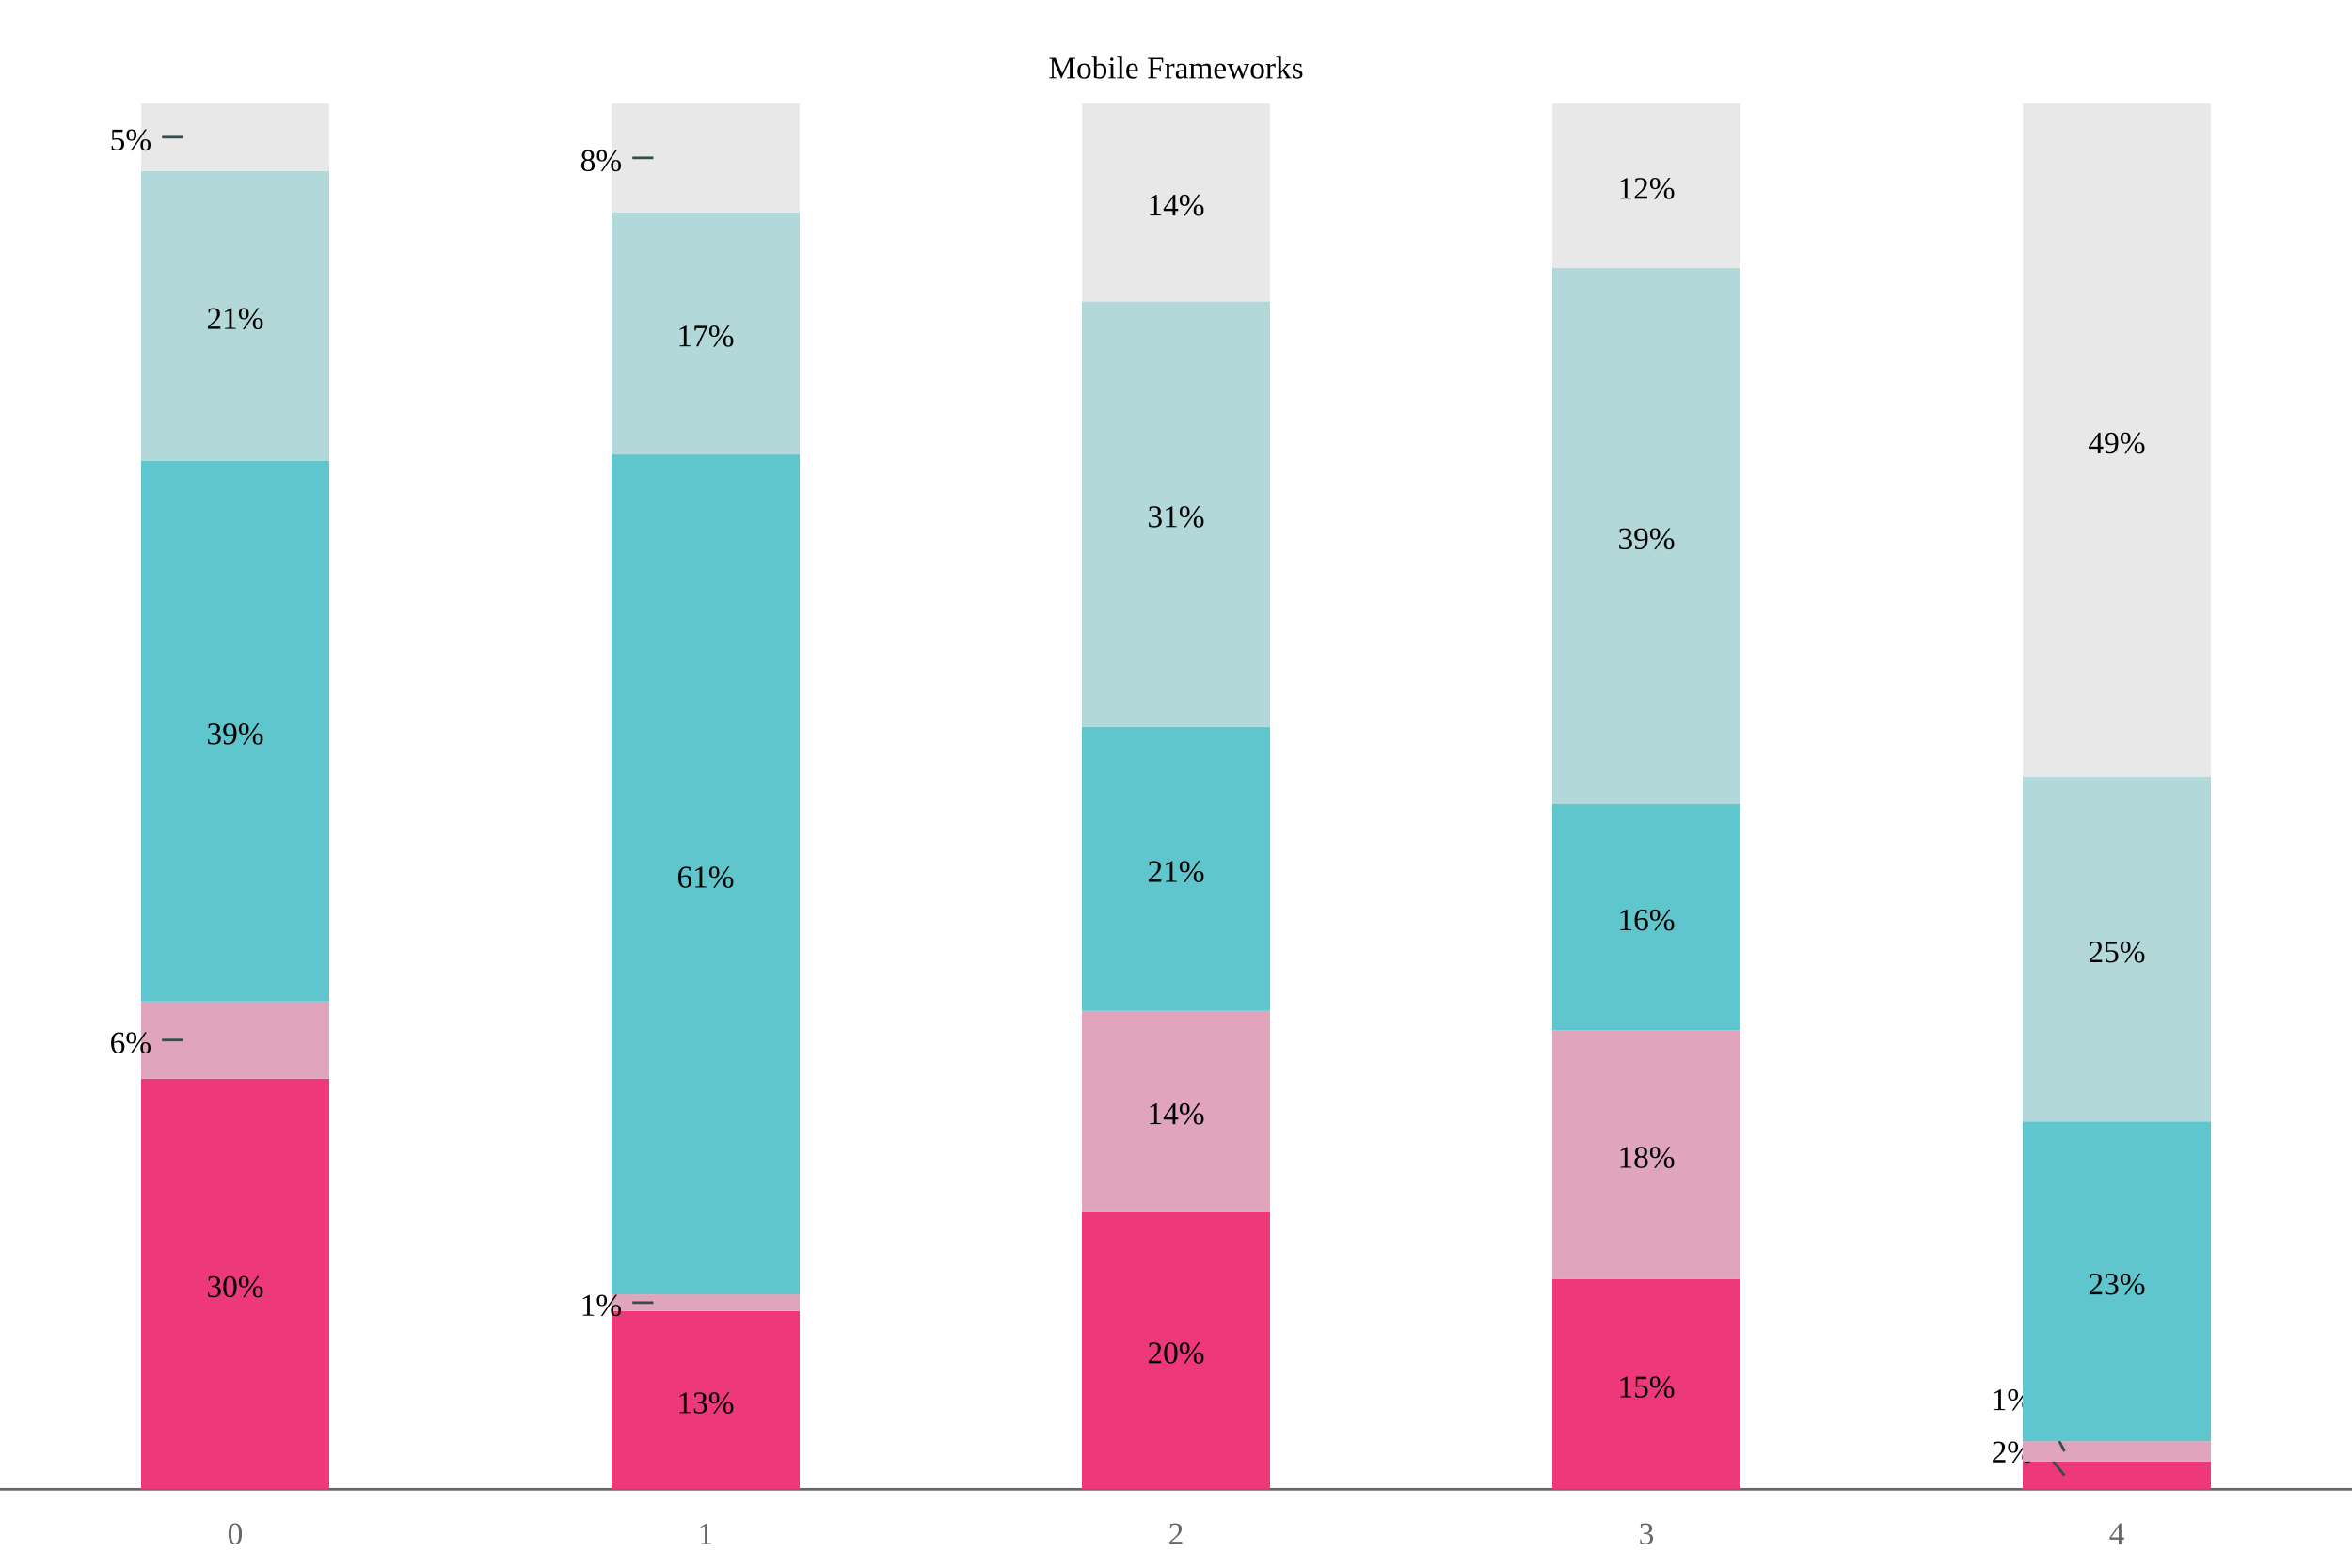
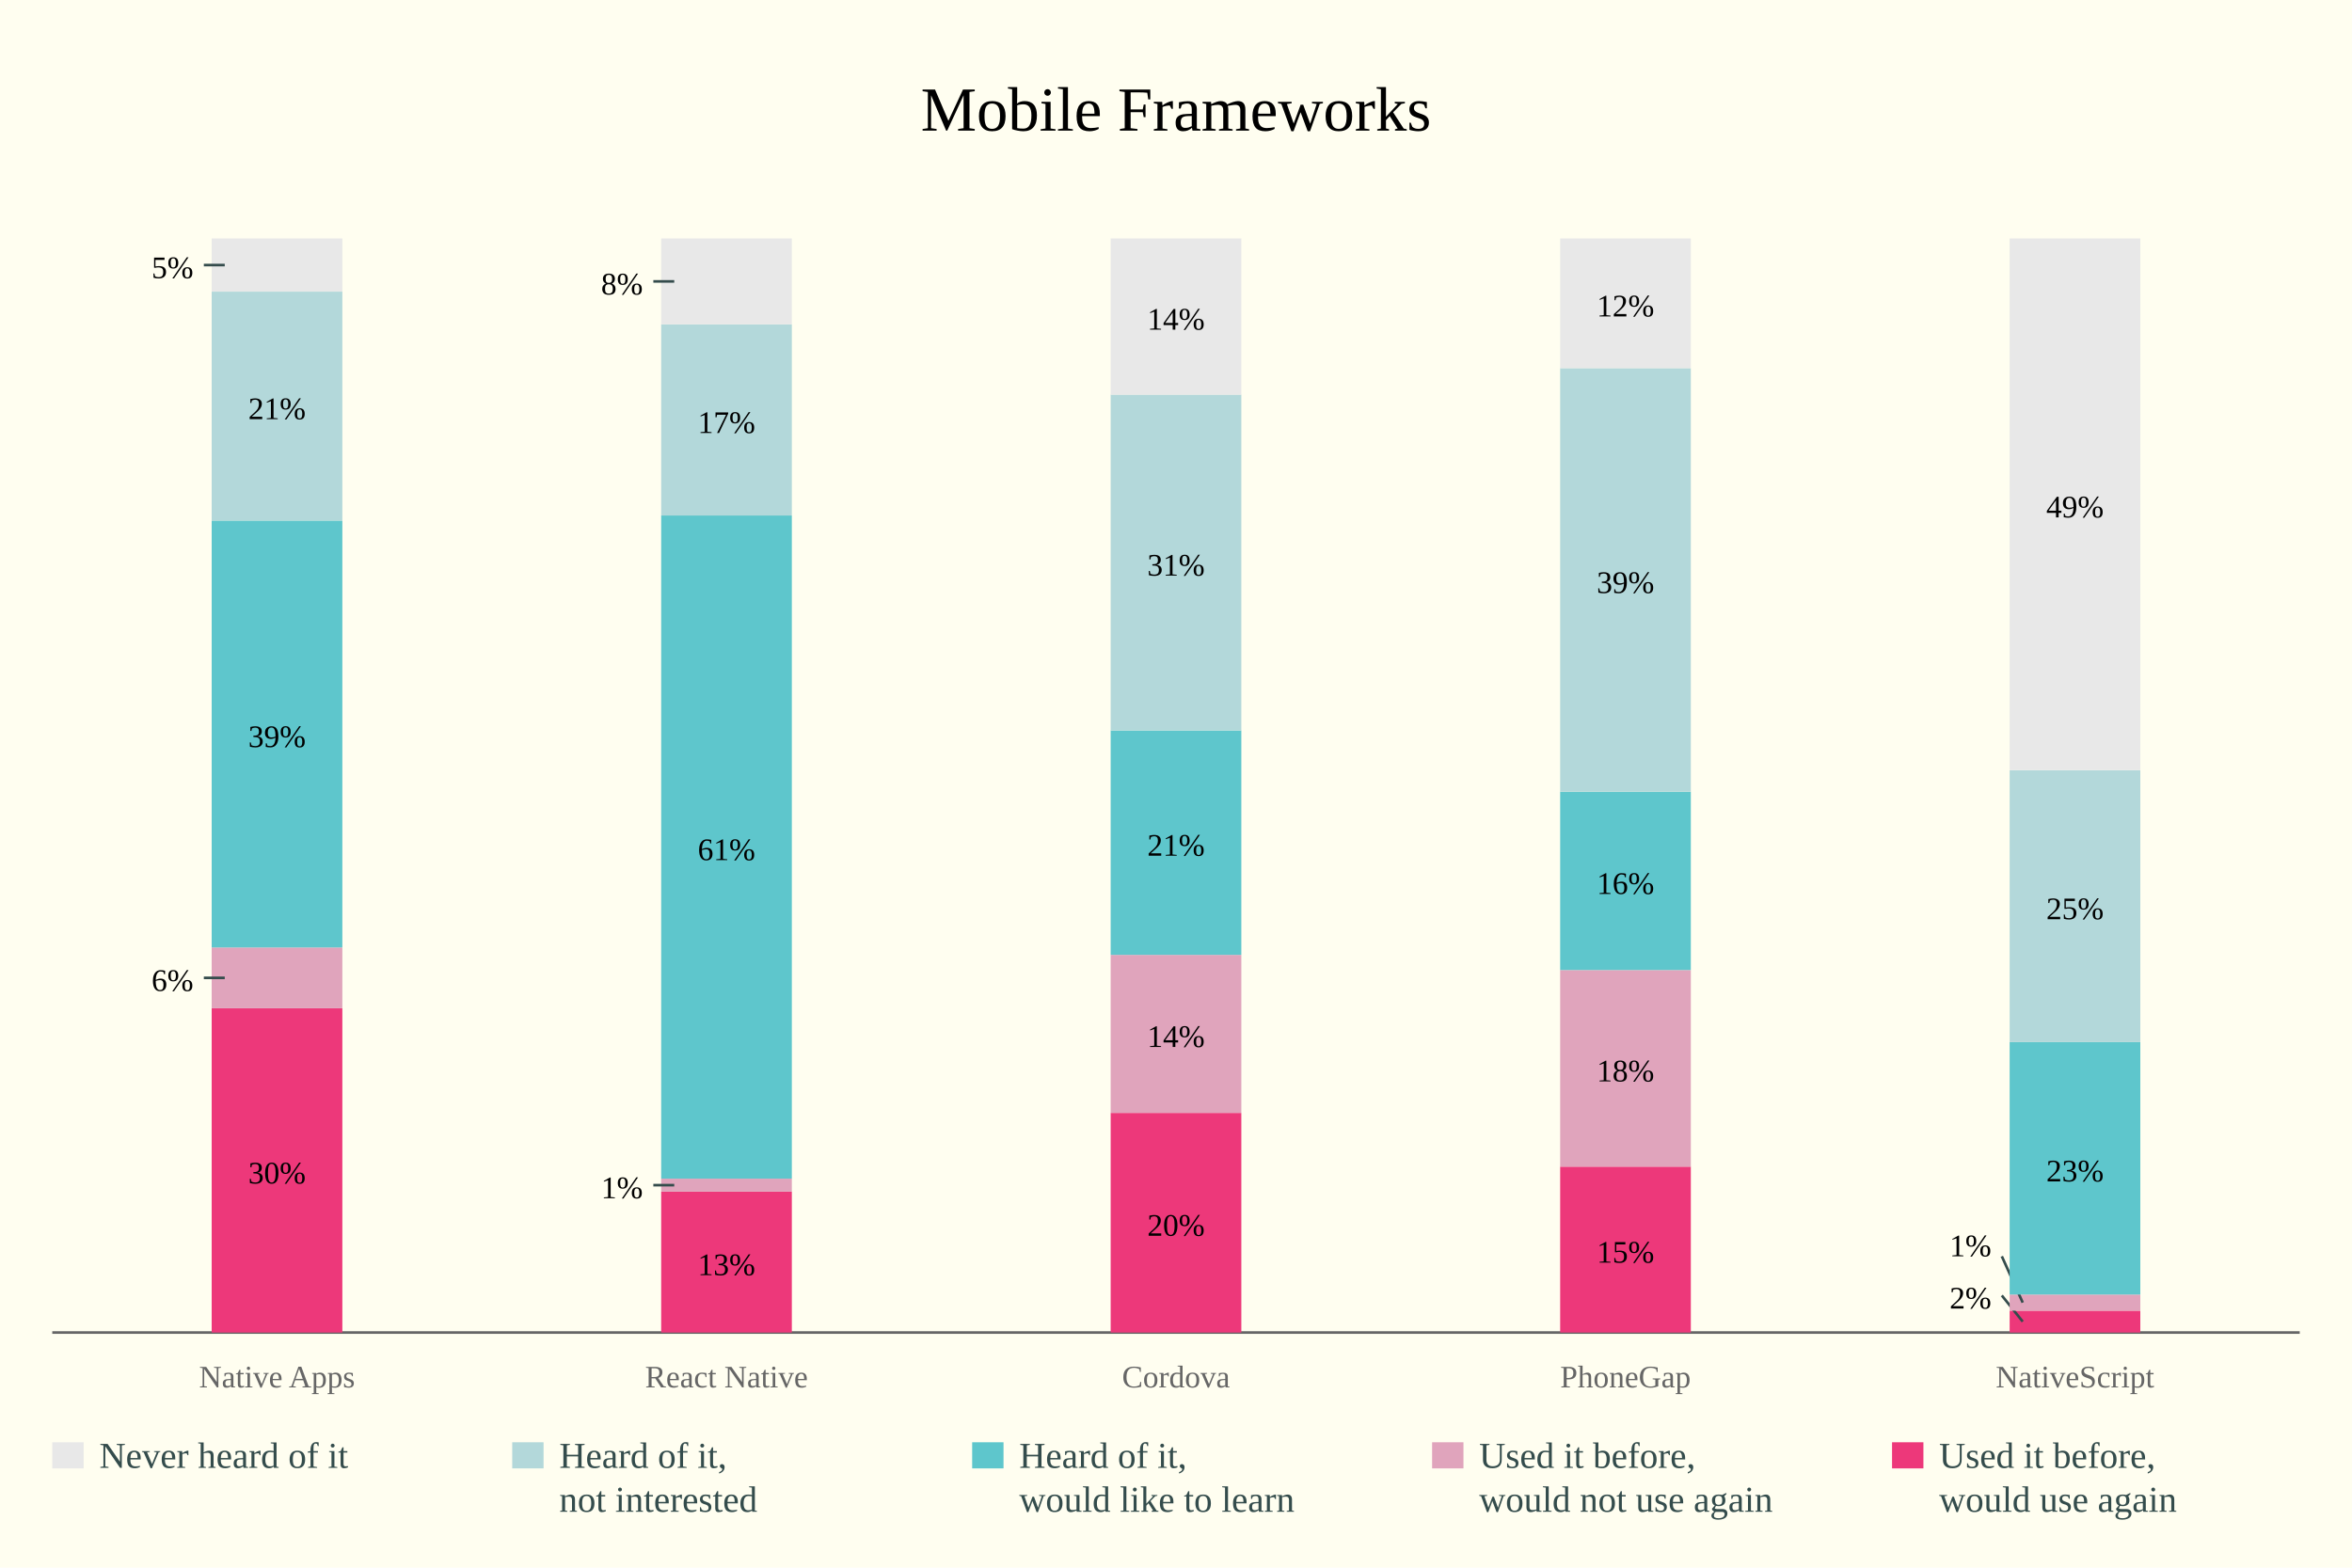
- <svg class="recharts-surface" width="900" height="600" viewbox="0 0 900 600" version="1.1" data-reactid="1340">
-   <g class="recharts-layer recharts-x-axis" data-reactid="1341">
-     <g class="recharts-layer recharts-cartesian-axis" data-reactid="1342">
-       <line class="recharts-cartesian-axis-line" width="900" height="30" x="0" y="570" stroke="#666" fill="none" x1="0" y1="570" x2="900" y2="570" data-reactid="1343" />
-       <g class="recharts-cartesian-axis-ticks" data-reactid="1344">
-         <g class="recharts-cartesian-axis-tick" data-reactid="1345">
-           <text dy="15" text-anchor="middle" width="900" height="30" x="90" y="576" stroke="none" fill="#666" class="recharts-cartesian-axis-tick-value" data-reactid="1346">0</text>
-         </g>
-         <g class="recharts-cartesian-axis-tick" data-reactid="1347">
-           <text dy="15" text-anchor="middle" width="900" height="30" x="270" y="576" stroke="none" fill="#666" class="recharts-cartesian-axis-tick-value" data-reactid="1348">1</text>
-         </g>
-         <g class="recharts-cartesian-axis-tick" data-reactid="1349">
-           <text dy="15" text-anchor="middle" width="900" height="30" x="450" y="576" stroke="none" fill="#666" class="recharts-cartesian-axis-tick-value" data-reactid="1350">2</text>
-         </g>
-         <g class="recharts-cartesian-axis-tick" data-reactid="1351">
-           <text dy="15" text-anchor="middle" width="900" height="30" x="630" y="576" stroke="none" fill="#666" class="recharts-cartesian-axis-tick-value" data-reactid="1352">3</text>
-         </g>
-         <g class="recharts-cartesian-axis-tick" data-reactid="1353">
-           <text dy="15" text-anchor="middle" width="900" height="30" x="810" y="576" stroke="none" fill="#666" class="recharts-cartesian-axis-tick-value" data-reactid="1354">4</text>
+ <svg class="recharts-surface" width="900" height="600" viewbox="0 0 900 600" version="1.1" data-reactid="1548">
+   <rect x="0" y="0" width="100%" height="100%" fill="#fffef0" />
+   <g class="recharts-layer recharts-x-axis" data-reactid="1549">
+     <g class="recharts-layer recharts-cartesian-axis" data-reactid="1550">
+       <line class="recharts-cartesian-axis-line" width="860" height="30" x="20" y="510" stroke="#666" fill="none" x1="20" y1="510" x2="880" y2="510" data-reactid="1551" />
+       <g class="recharts-cartesian-axis-ticks" data-reactid="1552">
+         <g class="recharts-cartesian-axis-tick" data-reactid="1553">
+           <text dy="15" text-anchor="middle" width="860" height="30" x="106" y="516" stroke="none" fill="#666" class="recharts-cartesian-axis-tick-value" data-reactid="1554">Native Apps</text>
+         </g>
+         <g class="recharts-cartesian-axis-tick" data-reactid="1555">
+           <text dy="15" text-anchor="middle" width="860" height="30" x="278" y="516" stroke="none" fill="#666" class="recharts-cartesian-axis-tick-value" data-reactid="1556">React Native</text>
+         </g>
+         <g class="recharts-cartesian-axis-tick" data-reactid="1557">
+           <text dy="15" text-anchor="middle" width="860" height="30" x="450" y="516" stroke="none" fill="#666" class="recharts-cartesian-axis-tick-value" data-reactid="1558">Cordova</text>
+         </g>
+         <g class="recharts-cartesian-axis-tick" data-reactid="1559">
+           <text dy="15" text-anchor="middle" width="860" height="30" x="622" y="516" stroke="none" fill="#666" class="recharts-cartesian-axis-tick-value" data-reactid="1560">PhoneGap</text>
+         </g>
+         <g class="recharts-cartesian-axis-tick" data-reactid="1561">
+           <text dy="15" text-anchor="middle" width="860" height="30" x="794" y="516" stroke="none" fill="#666" class="recharts-cartesian-axis-tick-value" data-reactid="1562">NativeScript</text>
        </g>
      </g>
    </g>
  </g>
-   <g class="recharts-layer recharts-bar-graphical" data-reactid="1355">
-     <g class="recharts-layer recharts-bar use-again" data-reactid="1356">
-       <g class="recharts-layer recharts-bar-rectangles" data-reactid="1357">
-         <g style="transform-origin:center bottom;" data-reactid="1358">
-           <path fill="#ed387a" x="54" y="412.794" width="72" height="157.206" stroke="none" stroke-width="1" stroke-dasharray="none" class="recharts-rectangle recharts-bar-rectangle" d="M 54,412.794 h 72 v 157.206 h -72 Z" data-reactid="1359" />
-         </g>
-         <g style="transform-origin:center bottom;" data-reactid="1360">
-           <path fill="#ed387a" x="234" y="501.714" width="72" height="68.286" stroke="none" stroke-width="1" stroke-dasharray="none" class="recharts-rectangle recharts-bar-rectangle" d="M 234,501.714 h 72 v 68.286 h -72 Z" data-reactid="1361" />
-         </g>
-         <g style="transform-origin:center bottom;" data-reactid="1362">
-           <path fill="#ed387a" x="414" y="463.524" width="72" height="106.476" stroke="none" stroke-width="1" stroke-dasharray="none" class="recharts-rectangle recharts-bar-rectangle" d="M 414,463.524 h 72 v 106.476 h -72 Z" data-reactid="1363" />
-         </g>
-         <g style="transform-origin:center bottom;" data-reactid="1364">
-           <path fill="#ed387a" x="594" y="489.573" width="72" height="80.427" stroke="none" stroke-width="1" stroke-dasharray="none" class="recharts-rectangle recharts-bar-rectangle" d="M 594,489.573 h 72 v 80.427 h -72 Z" data-reactid="1365" />
-         </g>
-         <g style="transform-origin:center bottom;" data-reactid="1366">
-           <path fill="#ed387a" x="774" y="559.398" width="72" height="10.602" stroke="none" stroke-width="1" stroke-dasharray="none" class="recharts-rectangle recharts-bar-rectangle" d="M 774,559.398 h 72 v 10.602 h -72 Z" data-reactid="1367" />
-         </g>
-       </g>
-       <g class="recharts-layer recharts-bar-rectangle-labels" data-reactid="1368">
-         <g class="recharts-layer recharts-bar-labels" data-reactid="1369">
-           <g class="recharts-cartesian-bar-label" data-reactid="1370">
-             <text class="label" x="90" y="496.397" text-anchor="middle" data-reactid="1371">30%</text>
-           </g>
-           <g class="recharts-cartesian-bar-label" data-reactid="1372">
-             <text class="label" x="270" y="540.857" text-anchor="middle" data-reactid="1373">13%</text>
-           </g>
-           <g class="recharts-cartesian-bar-label" data-reactid="1374">
-             <text class="label" x="450" y="521.762" text-anchor="middle" data-reactid="1375">20%</text>
-           </g>
-           <g class="recharts-cartesian-bar-label" data-reactid="1376">
-             <text class="label" x="630" y="534.786" text-anchor="middle" data-reactid="1377">15%</text>
-           </g>
-           <g class="recharts-cartesian-bar-label" data-reactid="1378">
-             <text class="label" x="770" y="559.699" text-anchor="middle" data-reactid="1379">2%</text>
-             <line x1="782" y1="554.699" x2="790" y2="564.699" stroke="#344c4c" stroke-width="1" data-reactid="1380" />
-           </g>
-         </g>
-       </g>
-     </g>
-     <g class="recharts-layer recharts-bar not-use-again" data-reactid="1381">
-       <g class="recharts-layer recharts-bar-rectangles" data-reactid="1382">
-         <g style="transform-origin:center bottom;" data-reactid="1383">
-           <path fill="#e0a4bc" x="54" y="383.325" width="72" height="29.469" stroke="none" stroke-width="1" stroke-dasharray="none" class="recharts-rectangle recharts-bar-rectangle" d="M 54,383.325 h 72 v 29.469 h -72 Z" data-reactid="1384" />
-         </g>
-         <g style="transform-origin:center bottom;" data-reactid="1385">
-           <path fill="#e0a4bc" x="234" y="495.387" width="72" height="6.327" stroke="none" stroke-width="1" stroke-dasharray="none" class="recharts-rectangle recharts-bar-rectangle" d="M 234,495.387 h 72 v 6.327 h -72 Z" data-reactid="1386" />
-         </g>
-         <g style="transform-origin:center bottom;" data-reactid="1387">
-           <path fill="#e0a4bc" x="414" y="386.916" width="72" height="76.608" stroke="none" stroke-width="1" stroke-dasharray="none" class="recharts-rectangle recharts-bar-rectangle" d="M 414,386.916 h 72 v 76.608 h -72 Z" data-reactid="1388" />
-         </g>
-         <g style="transform-origin:center bottom;" data-reactid="1389">
-           <path fill="#e0a4bc" x="594" y="394.269" width="72" height="95.304" stroke="none" stroke-width="1" stroke-dasharray="none" class="recharts-rectangle recharts-bar-rectangle" d="M 594,394.269 h 72 v 95.304 h -72 Z" data-reactid="1390" />
-         </g>
-         <g style="transform-origin:center bottom;" data-reactid="1391">
-           <path fill="#e0a4bc" x="774" y="551.589" width="72" height="7.809" stroke="none" stroke-width="1" stroke-dasharray="none" class="recharts-rectangle recharts-bar-rectangle" d="M 774,551.589 h 72 v 7.809 h -72 Z" data-reactid="1392" />
-         </g>
-       </g>
-       <g class="recharts-layer recharts-bar-rectangle-labels" data-reactid="1393">
-         <g class="recharts-layer recharts-bar-labels" data-reactid="1394">
-           <g class="recharts-cartesian-bar-label" data-reactid="1395">
-             <text class="label" x="50" y="403.059" text-anchor="middle" data-reactid="1396">6%</text>
-             <line x1="62" y1="398.059" x2="70" y2="398.059" stroke="#344c4c" stroke-width="1" data-reactid="1397" />
-           </g>
-           <g class="recharts-cartesian-bar-label" data-reactid="1398">
-             <text class="label" x="230" y="503.55" text-anchor="middle" data-reactid="1399">1%</text>
-             <line x1="242" y1="498.55" x2="250" y2="498.55" stroke="#344c4c" stroke-width="1" data-reactid="1400" />
-           </g>
-           <g class="recharts-cartesian-bar-label" data-reactid="1401">
-             <text class="label" x="450" y="430.22" text-anchor="middle" data-reactid="1402">14%</text>
-           </g>
-           <g class="recharts-cartesian-bar-label" data-reactid="1403">
-             <text class="label" x="630" y="446.921" text-anchor="middle" data-reactid="1404">18%</text>
-           </g>
-           <g class="recharts-cartesian-bar-label" data-reactid="1405">
-             <text class="label" x="770" y="539.699" text-anchor="middle" data-reactid="1406">1%</text>
-             <line x1="782" y1="539.699" x2="790" y2="555.494" stroke="#344c4c" stroke-width="1" data-reactid="1407" />
-           </g>
-         </g>
-       </g>
-     </g>
-     <g class="recharts-layer recharts-bar want-to-learn" data-reactid="1408">
-       <g class="recharts-layer recharts-bar-rectangles" data-reactid="1409">
-         <g style="transform-origin:center bottom;" data-reactid="1410">
-           <path fill="#5ec6cc" x="54" y="176.358" width="72" height="206.967" stroke="none" stroke-width="1" stroke-dasharray="none" class="recharts-rectangle recharts-bar-rectangle" d="M 54,176.358 h 72 v 206.967 h -72 Z" data-reactid="1411" />
-         </g>
-         <g style="transform-origin:center bottom;" data-reactid="1412">
-           <path fill="#5ec6cc" x="234" y="173.907" width="72" height="321.48" stroke="none" stroke-width="1" stroke-dasharray="none" class="recharts-rectangle recharts-bar-rectangle" d="M 234,173.907 h 72 v 321.48 h -72 Z" data-reactid="1413" />
-         </g>
-         <g style="transform-origin:center bottom;" data-reactid="1414">
-           <path fill="#5ec6cc" x="414" y="278.103" width="72" height="108.813" stroke="none" stroke-width="1" stroke-dasharray="none" class="recharts-rectangle recharts-bar-rectangle" d="M 414,278.103 h 72 v 108.813 h -72 Z" data-reactid="1415" />
-         </g>
-         <g style="transform-origin:center bottom;" data-reactid="1416">
-           <path fill="#5ec6cc" x="594" y="307.8" width="72" height="86.469" stroke="none" stroke-width="1" stroke-dasharray="none" class="recharts-rectangle recharts-bar-rectangle" d="M 594,307.8 h 72 v 86.469 h -72 Z" data-reactid="1417" />
-         </g>
-         <g style="transform-origin:center bottom;" data-reactid="1418">
-           <path fill="#5ec6cc" x="774" y="429.21" width="72" height="122.379" stroke="none" stroke-width="1" stroke-dasharray="none" class="recharts-rectangle recharts-bar-rectangle" d="M 774,429.21 h 72 v 122.379 h -72 Z" data-reactid="1419" />
-         </g>
-       </g>
-       <g class="recharts-layer recharts-bar-rectangle-labels" data-reactid="1420">
-         <g class="recharts-layer recharts-bar-labels" data-reactid="1421">
-           <g class="recharts-cartesian-bar-label" data-reactid="1422">
-             <text class="label" x="90" y="284.841" text-anchor="middle" data-reactid="1423">39%</text>
-           </g>
-           <g class="recharts-cartesian-bar-label" data-reactid="1424">
-             <text class="label" x="270" y="339.647" text-anchor="middle" data-reactid="1425">61%</text>
-           </g>
-           <g class="recharts-cartesian-bar-label" data-reactid="1426">
-             <text class="label" x="450" y="337.51" text-anchor="middle" data-reactid="1427">21%</text>
-           </g>
-           <g class="recharts-cartesian-bar-label" data-reactid="1428">
-             <text class="label" x="630" y="356.034" text-anchor="middle" data-reactid="1429">16%</text>
-           </g>
-           <g class="recharts-cartesian-bar-label" data-reactid="1430">
-             <text class="label" x="810" y="495.399" text-anchor="middle" data-reactid="1431">23%</text>
-           </g>
-         </g>
-       </g>
-     </g>
-     <g class="recharts-layer recharts-bar not-interested" data-reactid="1432">
-       <g class="recharts-layer recharts-bar-rectangles" data-reactid="1433">
-         <g style="transform-origin:center bottom;" data-reactid="1434">
-           <path fill="#b3d8da" x="54" y="65.379" width="72" height="110.979" stroke="none" stroke-width="1" stroke-dasharray="none" class="recharts-rectangle recharts-bar-rectangle" d="M 54,65.379 h 72 v 110.979 h -72 Z" data-reactid="1435" />
-         </g>
-         <g style="transform-origin:center bottom;" data-reactid="1436">
-           <path fill="#b3d8da" x="234" y="81.225" width="72" height="92.682" stroke="none" stroke-width="1" stroke-dasharray="none" class="recharts-rectangle recharts-bar-rectangle" d="M 234,81.225 h 72 v 92.682 h -72 Z" data-reactid="1437" />
-         </g>
-         <g style="transform-origin:center bottom;" data-reactid="1438">
-           <path fill="#b3d8da" x="414" y="115.311" width="72" height="162.792" stroke="none" stroke-width="1" stroke-dasharray="none" class="recharts-rectangle recharts-bar-rectangle" d="M 414,115.311 h 72 v 162.792 h -72 Z" data-reactid="1439" />
-         </g>
-         <g style="transform-origin:center bottom;" data-reactid="1440">
-           <path fill="#b3d8da" x="594" y="102.486" width="72" height="205.314" stroke="none" stroke-width="1" stroke-dasharray="none" class="recharts-rectangle recharts-bar-rectangle" d="M 594,102.486 h 72 v 205.314 h -72 Z" data-reactid="1441" />
-         </g>
-         <g style="transform-origin:center bottom;" data-reactid="1442">
-           <path fill="#b3d8da" x="774" y="297.369" width="72" height="131.841" stroke="none" stroke-width="1" stroke-dasharray="none" class="recharts-rectangle recharts-bar-rectangle" d="M 774,297.369 h 72 v 131.841 h -72 Z" data-reactid="1443" />
-         </g>
-       </g>
-       <g class="recharts-layer recharts-bar-rectangle-labels" data-reactid="1444">
-         <g class="recharts-layer recharts-bar-labels" data-reactid="1445">
-           <g class="recharts-cartesian-bar-label" data-reactid="1446">
-             <text class="label" x="90" y="125.869" text-anchor="middle" data-reactid="1447">21%</text>
-           </g>
-           <g class="recharts-cartesian-bar-label" data-reactid="1448">
-             <text class="label" x="270" y="132.566" text-anchor="middle" data-reactid="1449">17%</text>
-           </g>
-           <g class="recharts-cartesian-bar-label" data-reactid="1450">
-             <text class="label" x="450" y="201.707" text-anchor="middle" data-reactid="1451">31%</text>
-           </g>
-           <g class="recharts-cartesian-bar-label" data-reactid="1452">
-             <text class="label" x="630" y="210.143" text-anchor="middle" data-reactid="1453">39%</text>
-           </g>
-           <g class="recharts-cartesian-bar-label" data-reactid="1454">
-             <text class="label" x="810" y="368.289" text-anchor="middle" data-reactid="1455">25%</text>
-           </g>
-         </g>
-       </g>
-     </g>
-     <g class="recharts-layer recharts-bar never-heard" data-reactid="1456">
-       <g class="recharts-layer recharts-bar-rectangles" data-reactid="1457">
-         <g style="transform-origin:center bottom;" data-reactid="1458">
-           <path fill="#e8e8e8" x="54" y="39.615" width="72" height="25.764" stroke="none" stroke-width="1" stroke-dasharray="none" class="recharts-rectangle recharts-bar-rectangle" d="M 54,39.615 h 72 v 25.764 h -72 Z" data-reactid="1459" />
-         </g>
-         <g style="transform-origin:center bottom;" data-reactid="1460">
-           <path fill="#e8e8e8" x="234" y="39.615" width="72" height="41.61" stroke="none" stroke-width="1" stroke-dasharray="none" class="recharts-rectangle recharts-bar-rectangle" d="M 234,39.615 h 72 v 41.61 h -72 Z" data-reactid="1461" />
-         </g>
-         <g style="transform-origin:center bottom;" data-reactid="1462">
-           <path fill="#e8e8e8" x="414" y="39.615" width="72" height="75.696" stroke="none" stroke-width="1" stroke-dasharray="none" class="recharts-rectangle recharts-bar-rectangle" d="M 414,39.615 h 72 v 75.696 h -72 Z" data-reactid="1463" />
-         </g>
-         <g style="transform-origin:center bottom;" data-reactid="1464">
-           <path fill="#e8e8e8" x="594" y="39.615" width="72" height="62.871" stroke="none" stroke-width="1" stroke-dasharray="none" class="recharts-rectangle recharts-bar-rectangle" d="M 594,39.615 h 72 v 62.871 h -72 Z" data-reactid="1465" />
-         </g>
-         <g style="transform-origin:center bottom;" data-reactid="1466">
-           <path fill="#e8e8e8" x="774" y="39.615" width="72" height="257.754" stroke="none" stroke-width="1" stroke-dasharray="none" class="recharts-rectangle recharts-bar-rectangle" d="M 774,39.615 h 72 v 257.754 h -72 Z" data-reactid="1467" />
-         </g>
-       </g>
-       <g class="recharts-layer recharts-bar-rectangle-labels" data-reactid="1468">
-         <g class="recharts-layer recharts-bar-labels" data-reactid="1469">
-           <g class="recharts-cartesian-bar-label" data-reactid="1470">
-             <text class="label" x="50" y="57.497" text-anchor="middle" data-reactid="1471">5%</text>
-             <line x1="62" y1="52.497" x2="70" y2="52.497" stroke="#344c4c" stroke-width="1" data-reactid="1472" />
-           </g>
-           <g class="recharts-cartesian-bar-label" data-reactid="1473">
-             <text class="label" x="230" y="65.42" text-anchor="middle" data-reactid="1474">8%</text>
-             <line x1="242" y1="60.42" x2="250" y2="60.42" stroke="#344c4c" stroke-width="1" data-reactid="1475" />
-           </g>
-           <g class="recharts-cartesian-bar-label" data-reactid="1476">
-             <text class="label" x="450" y="82.463" text-anchor="middle" data-reactid="1477">14%</text>
-           </g>
-           <g class="recharts-cartesian-bar-label" data-reactid="1478">
-             <text class="label" x="630" y="76.05" text-anchor="middle" data-reactid="1479">12%</text>
-           </g>
-           <g class="recharts-cartesian-bar-label" data-reactid="1480">
-             <text class="label" x="810" y="173.492" text-anchor="middle" data-reactid="1481">49%</text>
+   <g class="recharts-layer recharts-bar-graphical" data-reactid="1563">
+     <g class="recharts-layer recharts-bar use-again" data-reactid="1564">
+       <g class="recharts-layer recharts-bar-rectangles" data-reactid="1565">
+         <g style="transform-origin:center bottom;" data-reactid="1566">
+           <path fill="#ed387a" x="81" y="385.89" width="50" height="124.11" stroke="none" stroke-width="1" stroke-dasharray="none" class="recharts-rectangle recharts-bar-rectangle" d="M 81,385.89 h 50 v 124.11 h -50 Z" data-reactid="1567" />
+         </g>
+         <g style="transform-origin:center bottom;" data-reactid="1568">
+           <path fill="#ed387a" x="253" y="456.09" width="50" height="53.91" stroke="none" stroke-width="1" stroke-dasharray="none" class="recharts-rectangle recharts-bar-rectangle" d="M 253,456.09 h 50 v 53.91 h -50 Z" data-reactid="1569" />
+         </g>
+         <g style="transform-origin:center bottom;" data-reactid="1570">
+           <path fill="#ed387a" x="425" y="425.94" width="50" height="84.06" stroke="none" stroke-width="1" stroke-dasharray="none" class="recharts-rectangle recharts-bar-rectangle" d="M 425,425.94 h 50 v 84.06 h -50 Z" data-reactid="1571" />
+         </g>
+         <g style="transform-origin:center bottom;" data-reactid="1572">
+           <path fill="#ed387a" x="597" y="446.505" width="50" height="63.495" stroke="none" stroke-width="1" stroke-dasharray="none" class="recharts-rectangle recharts-bar-rectangle" d="M 597,446.505 h 50 v 63.495 h -50 Z" data-reactid="1573" />
+         </g>
+         <g style="transform-origin:center bottom;" data-reactid="1574">
+           <path fill="#ed387a" x="769" y="501.63" width="50" height="8.37" stroke="none" stroke-width="1" stroke-dasharray="none" class="recharts-rectangle recharts-bar-rectangle" d="M 769,501.63 h 50 v 8.37 h -50 Z" data-reactid="1575" />
+         </g>
+       </g>
+       <g class="recharts-layer recharts-bar-rectangle-labels" data-reactid="1576">
+         <g class="recharts-layer recharts-bar-labels" data-reactid="1577">
+           <g class="recharts-cartesian-bar-label" data-reactid="1578">
+             <text class="label" x="106" y="452.945" text-anchor="middle" data-reactid="1579">30%</text>
+           </g>
+           <g class="recharts-cartesian-bar-label" data-reactid="1580">
+             <text class="label" x="278" y="488.045" text-anchor="middle" data-reactid="1581">13%</text>
+           </g>
+           <g class="recharts-cartesian-bar-label" data-reactid="1582">
+             <text class="label" x="450" y="472.97" text-anchor="middle" data-reactid="1583">20%</text>
+           </g>
+           <g class="recharts-cartesian-bar-label" data-reactid="1584">
+             <text class="label" x="622" y="483.252" text-anchor="middle" data-reactid="1585">15%</text>
+           </g>
+           <g class="recharts-cartesian-bar-label" data-reactid="1586">
+             <text class="label" x="754" y="500.815" text-anchor="middle" data-reactid="1587">2%</text>
+             <line x1="766" y1="495.815" x2="774" y2="505.815" stroke="#344c4c" stroke-width="1" data-reactid="1588" />
+           </g>
+         </g>
+       </g>
+     </g>
+     <g class="recharts-layer recharts-bar not-use-again" data-reactid="1589">
+       <g class="recharts-layer recharts-bar-rectangles" data-reactid="1590">
+         <g style="transform-origin:center bottom;" data-reactid="1591">
+           <path fill="#e0a4bc" x="81" y="362.625" width="50" height="23.265" stroke="none" stroke-width="1" stroke-dasharray="none" class="recharts-rectangle recharts-bar-rectangle" d="M 81,362.625 h 50 v 23.265 h -50 Z" data-reactid="1592" />
+         </g>
+         <g style="transform-origin:center bottom;" data-reactid="1593">
+           <path fill="#e0a4bc" x="253" y="451.095" width="50" height="4.995" stroke="none" stroke-width="1" stroke-dasharray="none" class="recharts-rectangle recharts-bar-rectangle" d="M 253,451.095 h 50 v 4.995 h -50 Z" data-reactid="1594" />
+         </g>
+         <g style="transform-origin:center bottom;" data-reactid="1595">
+           <path fill="#e0a4bc" x="425" y="365.46" width="50" height="60.48" stroke="none" stroke-width="1" stroke-dasharray="none" class="recharts-rectangle recharts-bar-rectangle" d="M 425,365.46 h 50 v 60.48 h -50 Z" data-reactid="1596" />
+         </g>
+         <g style="transform-origin:center bottom;" data-reactid="1597">
+           <path fill="#e0a4bc" x="597" y="371.265" width="50" height="75.24" stroke="none" stroke-width="1" stroke-dasharray="none" class="recharts-rectangle recharts-bar-rectangle" d="M 597,371.265 h 50 v 75.24 h -50 Z" data-reactid="1598" />
+         </g>
+         <g style="transform-origin:center bottom;" data-reactid="1599">
+           <path fill="#e0a4bc" x="769" y="495.465" width="50" height="6.165" stroke="none" stroke-width="1" stroke-dasharray="none" class="recharts-rectangle recharts-bar-rectangle" d="M 769,495.465 h 50 v 6.165 h -50 Z" data-reactid="1600" />
+         </g>
+       </g>
+       <g class="recharts-layer recharts-bar-rectangle-labels" data-reactid="1601">
+         <g class="recharts-layer recharts-bar-labels" data-reactid="1602">
+           <g class="recharts-cartesian-bar-label" data-reactid="1603">
+             <text class="label" x="66" y="379.257" text-anchor="middle" data-reactid="1604">6%</text>
+             <line x1="78" y1="374.257" x2="86" y2="374.257" stroke="#344c4c" stroke-width="1" data-reactid="1605" />
+           </g>
+           <g class="recharts-cartesian-bar-label" data-reactid="1606">
+             <text class="label" x="238" y="458.592" text-anchor="middle" data-reactid="1607">1%</text>
+             <line x1="250" y1="453.592" x2="258" y2="453.592" stroke="#344c4c" stroke-width="1" data-reactid="1608" />
+           </g>
+           <g class="recharts-cartesian-bar-label" data-reactid="1609">
+             <text class="label" x="450" y="400.7" text-anchor="middle" data-reactid="1610">14%</text>
+           </g>
+           <g class="recharts-cartesian-bar-label" data-reactid="1611">
+             <text class="label" x="622" y="413.885" text-anchor="middle" data-reactid="1612">18%</text>
+           </g>
+           <g class="recharts-cartesian-bar-label" data-reactid="1613">
+             <text class="label" x="754" y="480.815" text-anchor="middle" data-reactid="1614">1%</text>
+             <line x1="766" y1="480.815" x2="774" y2="498.548" stroke="#344c4c" stroke-width="1" data-reactid="1615" />
+           </g>
+         </g>
+       </g>
+     </g>
+     <g class="recharts-layer recharts-bar want-to-learn" data-reactid="1616">
+       <g class="recharts-layer recharts-bar-rectangles" data-reactid="1617">
+         <g style="transform-origin:center bottom;" data-reactid="1618">
+           <path fill="#5ec6cc" x="81" y="199.23" width="50" height="163.395" stroke="none" stroke-width="1" stroke-dasharray="none" class="recharts-rectangle recharts-bar-rectangle" d="M 81,199.23 h 50 v 163.395 h -50 Z" data-reactid="1619" />
+         </g>
+         <g style="transform-origin:center bottom;" data-reactid="1620">
+           <path fill="#5ec6cc" x="253" y="197.295" width="50" height="253.8" stroke="none" stroke-width="1" stroke-dasharray="none" class="recharts-rectangle recharts-bar-rectangle" d="M 253,197.295 h 50 v 253.8 h -50 Z" data-reactid="1621" />
+         </g>
+         <g style="transform-origin:center bottom;" data-reactid="1622">
+           <path fill="#5ec6cc" x="425" y="279.555" width="50" height="85.905" stroke="none" stroke-width="1" stroke-dasharray="none" class="recharts-rectangle recharts-bar-rectangle" d="M 425,279.555 h 50 v 85.905 h -50 Z" data-reactid="1623" />
+         </g>
+         <g style="transform-origin:center bottom;" data-reactid="1624">
+           <path fill="#5ec6cc" x="597" y="303" width="50" height="68.265" stroke="none" stroke-width="1" stroke-dasharray="none" class="recharts-rectangle recharts-bar-rectangle" d="M 597,303 h 50 v 68.265 h -50 Z" data-reactid="1625" />
+         </g>
+         <g style="transform-origin:center bottom;" data-reactid="1626">
+           <path fill="#5ec6cc" x="769" y="398.85" width="50" height="96.615" stroke="none" stroke-width="1" stroke-dasharray="none" class="recharts-rectangle recharts-bar-rectangle" d="M 769,398.85 h 50 v 96.615 h -50 Z" data-reactid="1627" />
+         </g>
+       </g>
+       <g class="recharts-layer recharts-bar-rectangle-labels" data-reactid="1628">
+         <g class="recharts-layer recharts-bar-labels" data-reactid="1629">
+           <g class="recharts-cartesian-bar-label" data-reactid="1630">
+             <text class="label" x="106" y="285.928" text-anchor="middle" data-reactid="1631">39%</text>
+           </g>
+           <g class="recharts-cartesian-bar-label" data-reactid="1632">
+             <text class="label" x="278" y="329.195" text-anchor="middle" data-reactid="1633">61%</text>
+           </g>
+           <g class="recharts-cartesian-bar-label" data-reactid="1634">
+             <text class="label" x="450" y="327.508" text-anchor="middle" data-reactid="1635">21%</text>
+           </g>
+           <g class="recharts-cartesian-bar-label" data-reactid="1636">
+             <text class="label" x="622" y="342.132" text-anchor="middle" data-reactid="1637">16%</text>
+           </g>
+           <g class="recharts-cartesian-bar-label" data-reactid="1638">
+             <text class="label" x="794" y="452.158" text-anchor="middle" data-reactid="1639">23%</text>
+           </g>
+         </g>
+       </g>
+     </g>
+     <g class="recharts-layer recharts-bar not-interested" data-reactid="1640">
+       <g class="recharts-layer recharts-bar-rectangles" data-reactid="1641">
+         <g style="transform-origin:center bottom;" data-reactid="1642">
+           <path fill="#b3d8da" x="81" y="111.615" width="50" height="87.615" stroke="none" stroke-width="1" stroke-dasharray="none" class="recharts-rectangle recharts-bar-rectangle" d="M 81,111.615 h 50 v 87.615 h -50 Z" data-reactid="1643" />
+         </g>
+         <g style="transform-origin:center bottom;" data-reactid="1644">
+           <path fill="#b3d8da" x="253" y="124.125" width="50" height="73.17" stroke="none" stroke-width="1" stroke-dasharray="none" class="recharts-rectangle recharts-bar-rectangle" d="M 253,124.125 h 50 v 73.17 h -50 Z" data-reactid="1645" />
+         </g>
+         <g style="transform-origin:center bottom;" data-reactid="1646">
+           <path fill="#b3d8da" x="425" y="151.035" width="50" height="128.52" stroke="none" stroke-width="1" stroke-dasharray="none" class="recharts-rectangle recharts-bar-rectangle" d="M 425,151.035 h 50 v 128.52 h -50 Z" data-reactid="1647" />
+         </g>
+         <g style="transform-origin:center bottom;" data-reactid="1648">
+           <path fill="#b3d8da" x="597" y="140.91" width="50" height="162.09" stroke="none" stroke-width="1" stroke-dasharray="none" class="recharts-rectangle recharts-bar-rectangle" d="M 597,140.91 h 50 v 162.09 h -50 Z" data-reactid="1649" />
+         </g>
+         <g style="transform-origin:center bottom;" data-reactid="1650">
+           <path fill="#b3d8da" x="769" y="294.765" width="50" height="104.085" stroke="none" stroke-width="1" stroke-dasharray="none" class="recharts-rectangle recharts-bar-rectangle" d="M 769,294.765 h 50 v 104.085 h -50 Z" data-reactid="1651" />
+         </g>
+       </g>
+       <g class="recharts-layer recharts-bar-rectangle-labels" data-reactid="1652">
+         <g class="recharts-layer recharts-bar-labels" data-reactid="1653">
+           <g class="recharts-cartesian-bar-label" data-reactid="1654">
+             <text class="label" x="106" y="160.423" text-anchor="middle" data-reactid="1655">21%</text>
+           </g>
+           <g class="recharts-cartesian-bar-label" data-reactid="1656">
+             <text class="label" x="278" y="165.71" text-anchor="middle" data-reactid="1657">17%</text>
+           </g>
+           <g class="recharts-cartesian-bar-label" data-reactid="1658">
+             <text class="label" x="450" y="220.295" text-anchor="middle" data-reactid="1659">31%</text>
+           </g>
+           <g class="recharts-cartesian-bar-label" data-reactid="1660">
+             <text class="label" x="622" y="226.955" text-anchor="middle" data-reactid="1661">39%</text>
+           </g>
+           <g class="recharts-cartesian-bar-label" data-reactid="1662">
+             <text class="label" x="794" y="351.808" text-anchor="middle" data-reactid="1663">25%</text>
+           </g>
+         </g>
+       </g>
+     </g>
+     <g class="recharts-layer recharts-bar never-heard" data-reactid="1664">
+       <g class="recharts-layer recharts-bar-rectangles" data-reactid="1665">
+         <g style="transform-origin:center bottom;" data-reactid="1666">
+           <path fill="#e8e8e8" x="81" y="91.275" width="50" height="20.34" stroke="none" stroke-width="1" stroke-dasharray="none" class="recharts-rectangle recharts-bar-rectangle" d="M 81,91.275 h 50 v 20.34 h -50 Z" data-reactid="1667" />
+         </g>
+         <g style="transform-origin:center bottom;" data-reactid="1668">
+           <path fill="#e8e8e8" x="253" y="91.275" width="50" height="32.85" stroke="none" stroke-width="1" stroke-dasharray="none" class="recharts-rectangle recharts-bar-rectangle" d="M 253,91.275 h 50 v 32.85 h -50 Z" data-reactid="1669" />
+         </g>
+         <g style="transform-origin:center bottom;" data-reactid="1670">
+           <path fill="#e8e8e8" x="425" y="91.275" width="50" height="59.76" stroke="none" stroke-width="1" stroke-dasharray="none" class="recharts-rectangle recharts-bar-rectangle" d="M 425,91.275 h 50 v 59.76 h -50 Z" data-reactid="1671" />
+         </g>
+         <g style="transform-origin:center bottom;" data-reactid="1672">
+           <path fill="#e8e8e8" x="597" y="91.275" width="50" height="49.635" stroke="none" stroke-width="1" stroke-dasharray="none" class="recharts-rectangle recharts-bar-rectangle" d="M 597,91.275 h 50 v 49.635 h -50 Z" data-reactid="1673" />
+         </g>
+         <g style="transform-origin:center bottom;" data-reactid="1674">
+           <path fill="#e8e8e8" x="769" y="91.275" width="50" height="203.49" stroke="none" stroke-width="1" stroke-dasharray="none" class="recharts-rectangle recharts-bar-rectangle" d="M 769,91.275 h 50 v 203.49 h -50 Z" data-reactid="1675" />
+         </g>
+       </g>
+       <g class="recharts-layer recharts-bar-rectangle-labels" data-reactid="1676">
+         <g class="recharts-layer recharts-bar-labels" data-reactid="1677">
+           <g class="recharts-cartesian-bar-label" data-reactid="1678">
+             <text class="label" x="66" y="106.445" text-anchor="middle" data-reactid="1679">5%</text>
+             <line x1="78" y1="101.445" x2="86" y2="101.445" stroke="#344c4c" stroke-width="1" data-reactid="1680" />
+           </g>
+           <g class="recharts-cartesian-bar-label" data-reactid="1681">
+             <text class="label" x="238" y="112.7" text-anchor="middle" data-reactid="1682">8%</text>
+             <line x1="250" y1="107.7" x2="258" y2="107.7" stroke="#344c4c" stroke-width="1" data-reactid="1683" />
+           </g>
+           <g class="recharts-cartesian-bar-label" data-reactid="1684">
+             <text class="label" x="450" y="126.155" text-anchor="middle" data-reactid="1685">14%</text>
+           </g>
+           <g class="recharts-cartesian-bar-label" data-reactid="1686">
+             <text class="label" x="622" y="121.092" text-anchor="middle" data-reactid="1687">12%</text>
+           </g>
+           <g class="recharts-cartesian-bar-label" data-reactid="1688">
+             <text class="label" x="794" y="198.02" text-anchor="middle" data-reactid="1689">49%</text>
          </g>
        </g>
      </g>
    </g>
  </g>
-   <text fill="black" x="50%" y="30" text-anchor="middle" data-reactid="1482">Mobile Frameworks</text>
-   <defs data-reactid="1483">
-     <pattern id="pe8e8e8" patternunits="userSpaceOnUse" width="10" height="10" data-reactid="1484">
-       <path d="M 0,10 l 10,-10 M -2.5,2.5 l 5,-5 M 7.5,12.5 l 5,-5" stroke-width="2" shape-rendering="auto" stroke="#e8e8e8" stroke-linecap="square" data-reactid="1485" />
-     </pattern>
-     <pattern id="pdadada" patternunits="userSpaceOnUse" width="10" height="10" data-reactid="1486">
-       <path d="M 0,10 l 10,-10 M -2.5,2.5 l 5,-5 M 7.5,12.5 l 5,-5" stroke-width="2" shape-rendering="auto" stroke="#dadada" stroke-linecap="square" data-reactid="1487" />
-     </pattern>
-     <pattern id="pcecece" patternunits="userSpaceOnUse" width="10" height="10" data-reactid="1488">
-       <path d="M 0,10 l 10,-10 M -2.5,2.5 l 5,-5 M 7.5,12.5 l 5,-5" stroke-width="2" shape-rendering="auto" stroke="#cecece" stroke-linecap="square" data-reactid="1489" />
-     </pattern>
-     <pattern id="pdadada" patternunits="userSpaceOnUse" width="10" height="10" data-reactid="1490">
-       <path d="M 0,10 l 10,-10 M -2.5,2.5 l 5,-5 M 7.5,12.5 l 5,-5" stroke-width="2" shape-rendering="auto" stroke="#dadada" stroke-linecap="square" data-reactid="1491" />
-     </pattern>
-     <pattern id="pcecece" patternunits="userSpaceOnUse" width="10" height="10" data-reactid="1492">
-       <path d="M 0,10 l 10,-10 M -2.5,2.5 l 5,-5 M 7.5,12.5 l 5,-5" stroke-width="2" shape-rendering="auto" stroke="#cecece" stroke-linecap="square" data-reactid="1493" />
+   <text fill="black" x="50%" y="50" text-anchor="middle" style="font-size:24px;" data-reactid="1690">Mobile Frameworks</text>
+   <svg class="legend-svg" x="0" y="82.5%" data-reactid="1691">
+     <svg class="legend-svg-item" width="156" x="20" y="50" style="overflow:visible;" data-reactid="1692">
+       <rect x="0" y="7" width="12" height="10" fill="#e8e8e8" data-reactid="1693" />
+       <text x="0" y="0" fill="#344c4c" text-anchor="start" style="font-size:14px;" data-reactid="1694">
+         <tspan x="18" dy="1.2em" data-reactid="1695">Never heard of it</tspan>
+         <tspan x="18" dy="1.2em" data-reactid="1696" />
+       </text>
+     </svg>
+     <svg class="legend-svg-item" width="156" x="196" y="50" style="overflow:visible;" data-reactid="1697">
+       <rect x="0" y="7" width="12" height="10" fill="#b3d8da" data-reactid="1698" />
+       <text x="0" y="0" fill="#344c4c" text-anchor="start" style="font-size:14px;" data-reactid="1699">
+         <tspan x="18" dy="1.2em" data-reactid="1700">Heard of it,</tspan>
+         <tspan x="18" dy="1.2em" data-reactid="1701"> not interested</tspan>
+       </text>
+     </svg>
+     <svg class="legend-svg-item" width="156" x="372" y="50" style="overflow:visible;" data-reactid="1702">
+       <rect x="0" y="7" width="12" height="10" fill="#5ec6cc" data-reactid="1703" />
+       <text x="0" y="0" fill="#344c4c" text-anchor="start" style="font-size:14px;" data-reactid="1704">
+         <tspan x="18" dy="1.2em" data-reactid="1705">Heard of it,</tspan>
+         <tspan x="18" dy="1.2em" data-reactid="1706"> would like to learn</tspan>
+       </text>
+     </svg>
+     <svg class="legend-svg-item" width="156" x="548" y="50" style="overflow:visible;" data-reactid="1707">
+       <rect x="0" y="7" width="12" height="10" fill="#e0a4bc" data-reactid="1708" />
+       <text x="0" y="0" fill="#344c4c" text-anchor="start" style="font-size:14px;" data-reactid="1709">
+         <tspan x="18" dy="1.2em" data-reactid="1710">Used it before,</tspan>
+         <tspan x="18" dy="1.2em" data-reactid="1711"> would not use again</tspan>
+       </text>
+     </svg>
+     <svg class="legend-svg-item" width="156" x="724" y="50" style="overflow:visible;" data-reactid="1712">
+       <rect x="0" y="7" width="12" height="10" fill="#ed387a" data-reactid="1713" />
+       <text x="0" y="0" fill="#344c4c" text-anchor="start" style="font-size:14px;" data-reactid="1714">
+         <tspan x="18" dy="1.2em" data-reactid="1715">Used it before,</tspan>
+         <tspan x="18" dy="1.2em" data-reactid="1716"> would use again</tspan>
+       </text>
+     </svg>
+   </svg>
+   <defs data-reactid="1717">
+     <pattern id="pe8e8e8" patternunits="userSpaceOnUse" width="10" height="10" data-reactid="1718">
+       <path d="M 0,10 l 10,-10 M -2.5,2.5 l 5,-5 M 7.5,12.5 l 5,-5" stroke-width="2" shape-rendering="auto" stroke="#e8e8e8" stroke-linecap="square" data-reactid="1719" />
+     </pattern>
+     <pattern id="pdadada" patternunits="userSpaceOnUse" width="10" height="10" data-reactid="1720">
+       <path d="M 0,10 l 10,-10 M -2.5,2.5 l 5,-5 M 7.5,12.5 l 5,-5" stroke-width="2" shape-rendering="auto" stroke="#dadada" stroke-linecap="square" data-reactid="1721" />
+     </pattern>
+     <pattern id="pcecece" patternunits="userSpaceOnUse" width="10" height="10" data-reactid="1722">
+       <path d="M 0,10 l 10,-10 M -2.5,2.5 l 5,-5 M 7.5,12.5 l 5,-5" stroke-width="2" shape-rendering="auto" stroke="#cecece" stroke-linecap="square" data-reactid="1723" />
+     </pattern>
+     <pattern id="pdadada" patternunits="userSpaceOnUse" width="10" height="10" data-reactid="1724">
+       <path d="M 0,10 l 10,-10 M -2.5,2.5 l 5,-5 M 7.5,12.5 l 5,-5" stroke-width="2" shape-rendering="auto" stroke="#dadada" stroke-linecap="square" data-reactid="1725" />
+     </pattern>
+     <pattern id="pcecece" patternunits="userSpaceOnUse" width="10" height="10" data-reactid="1726">
+       <path d="M 0,10 l 10,-10 M -2.5,2.5 l 5,-5 M 7.5,12.5 l 5,-5" stroke-width="2" shape-rendering="auto" stroke="#cecece" stroke-linecap="square" data-reactid="1727" />
    </pattern>
  </defs>
</svg>
